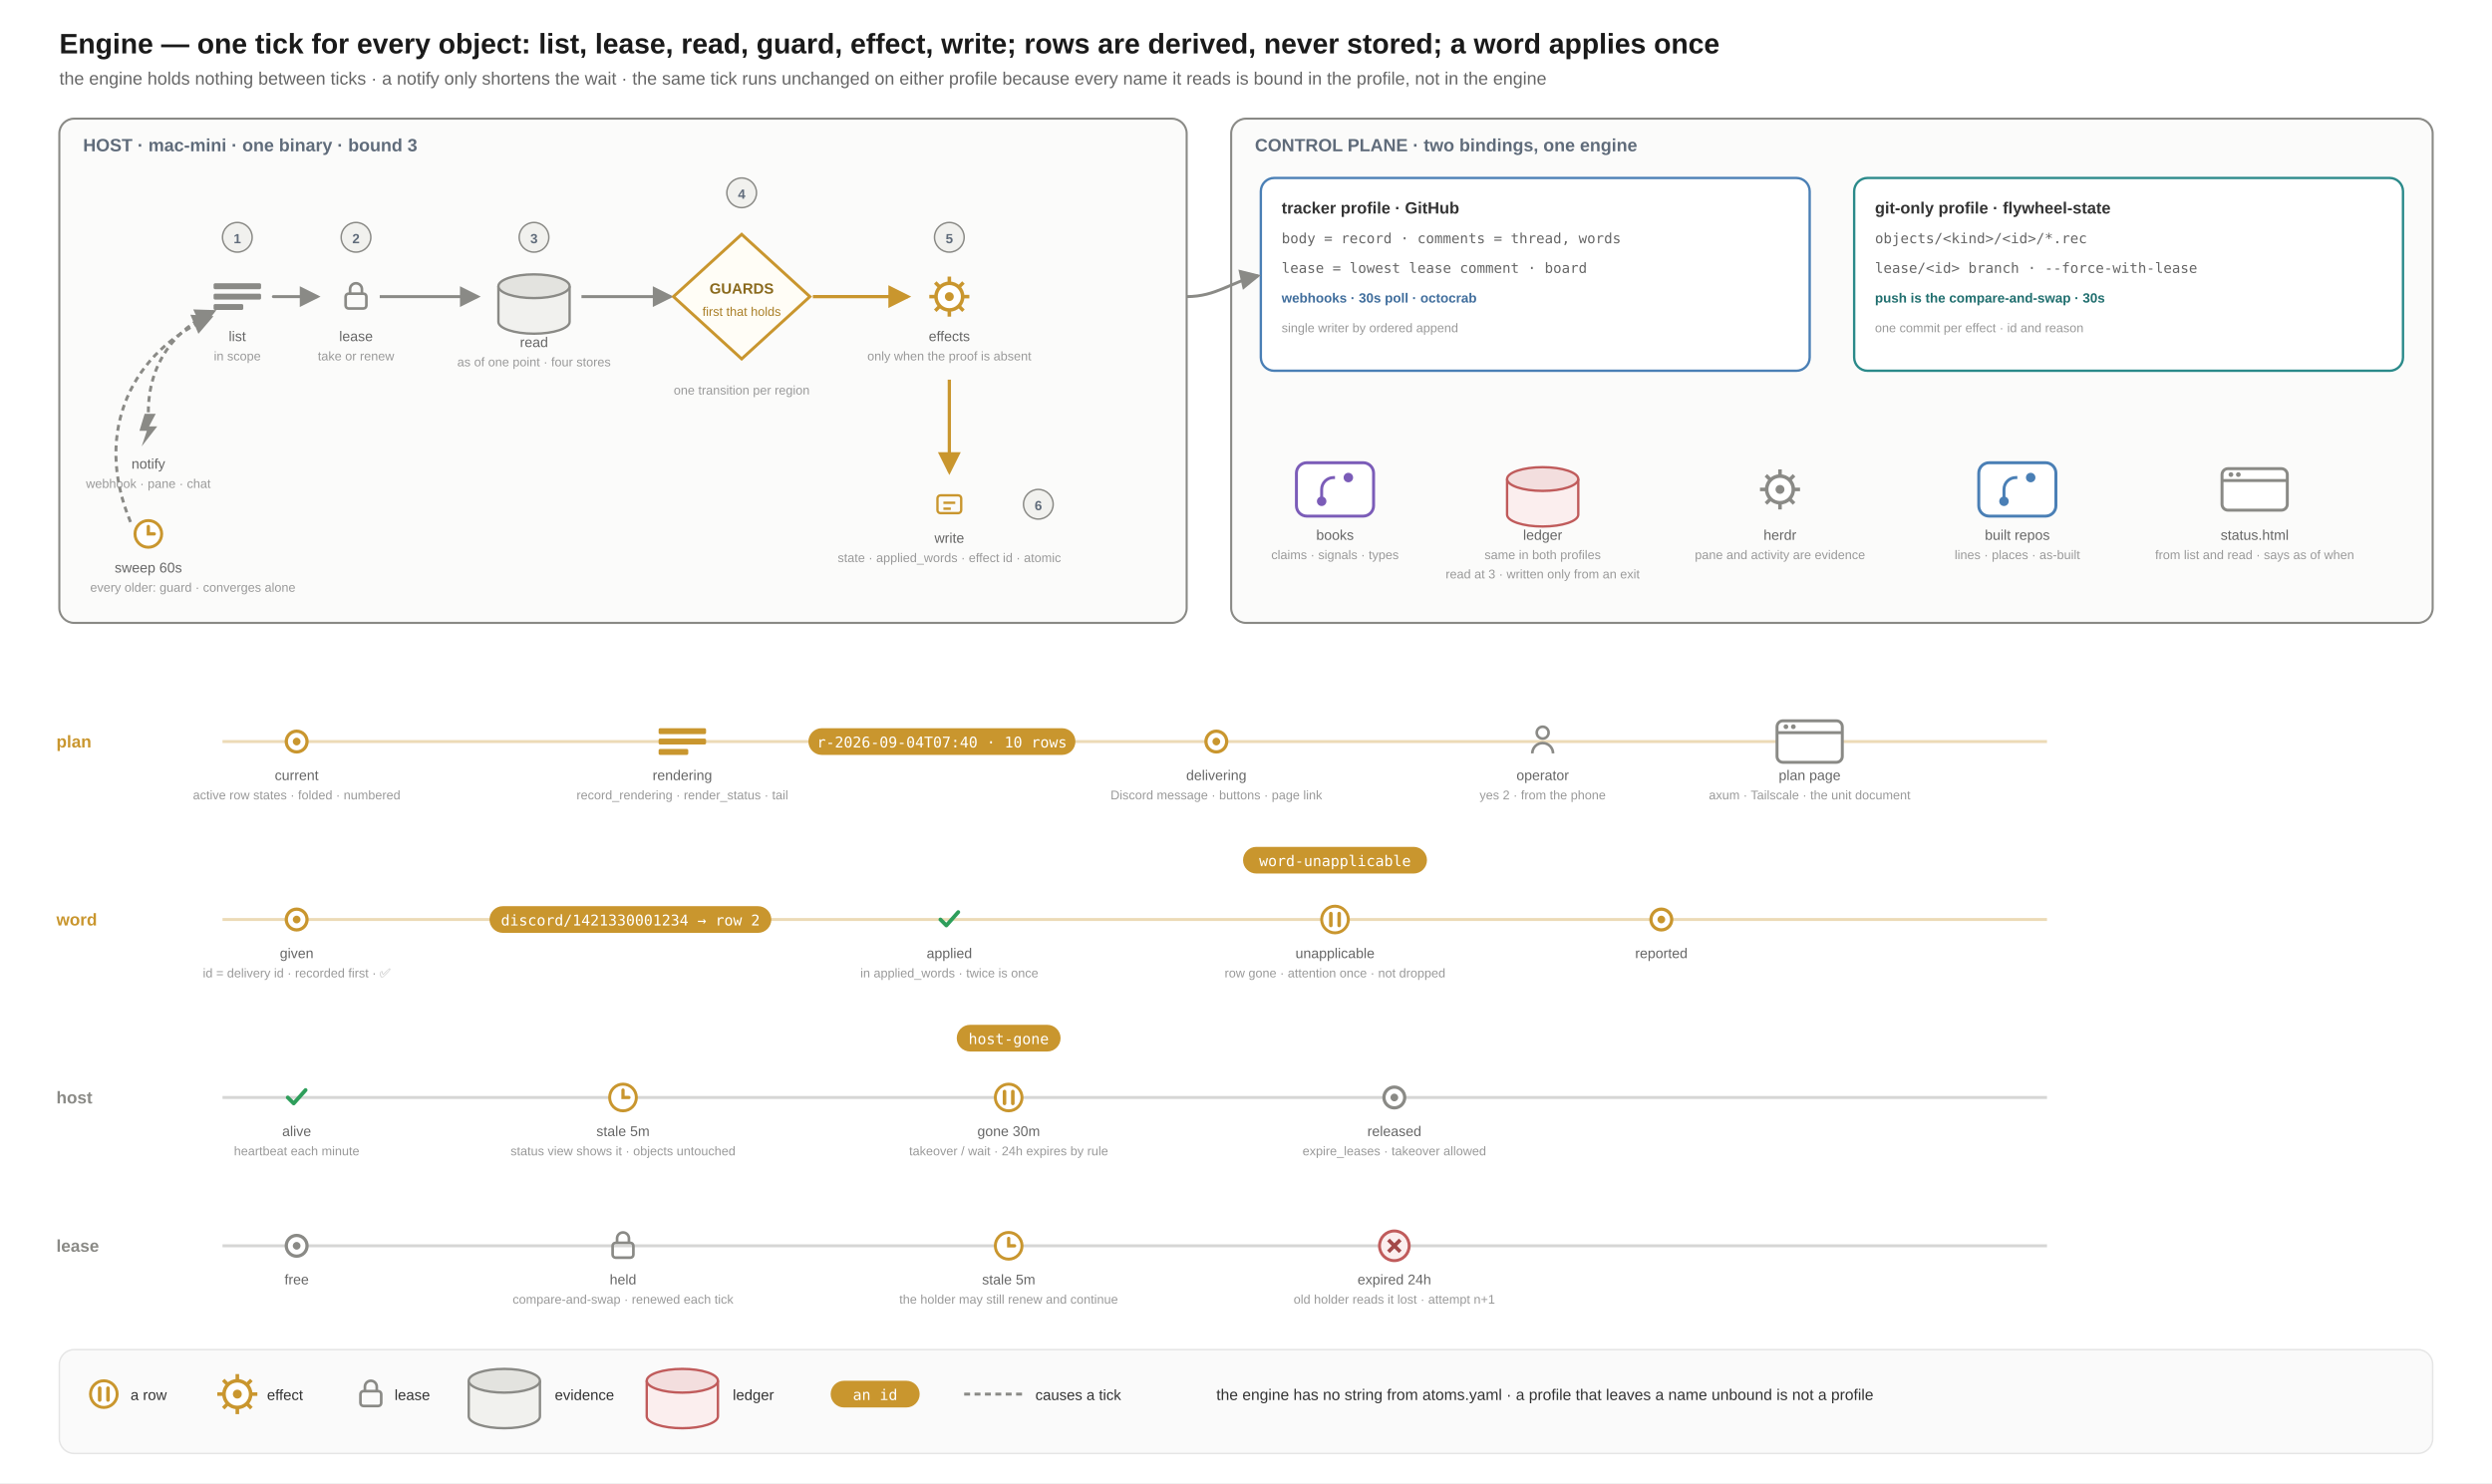
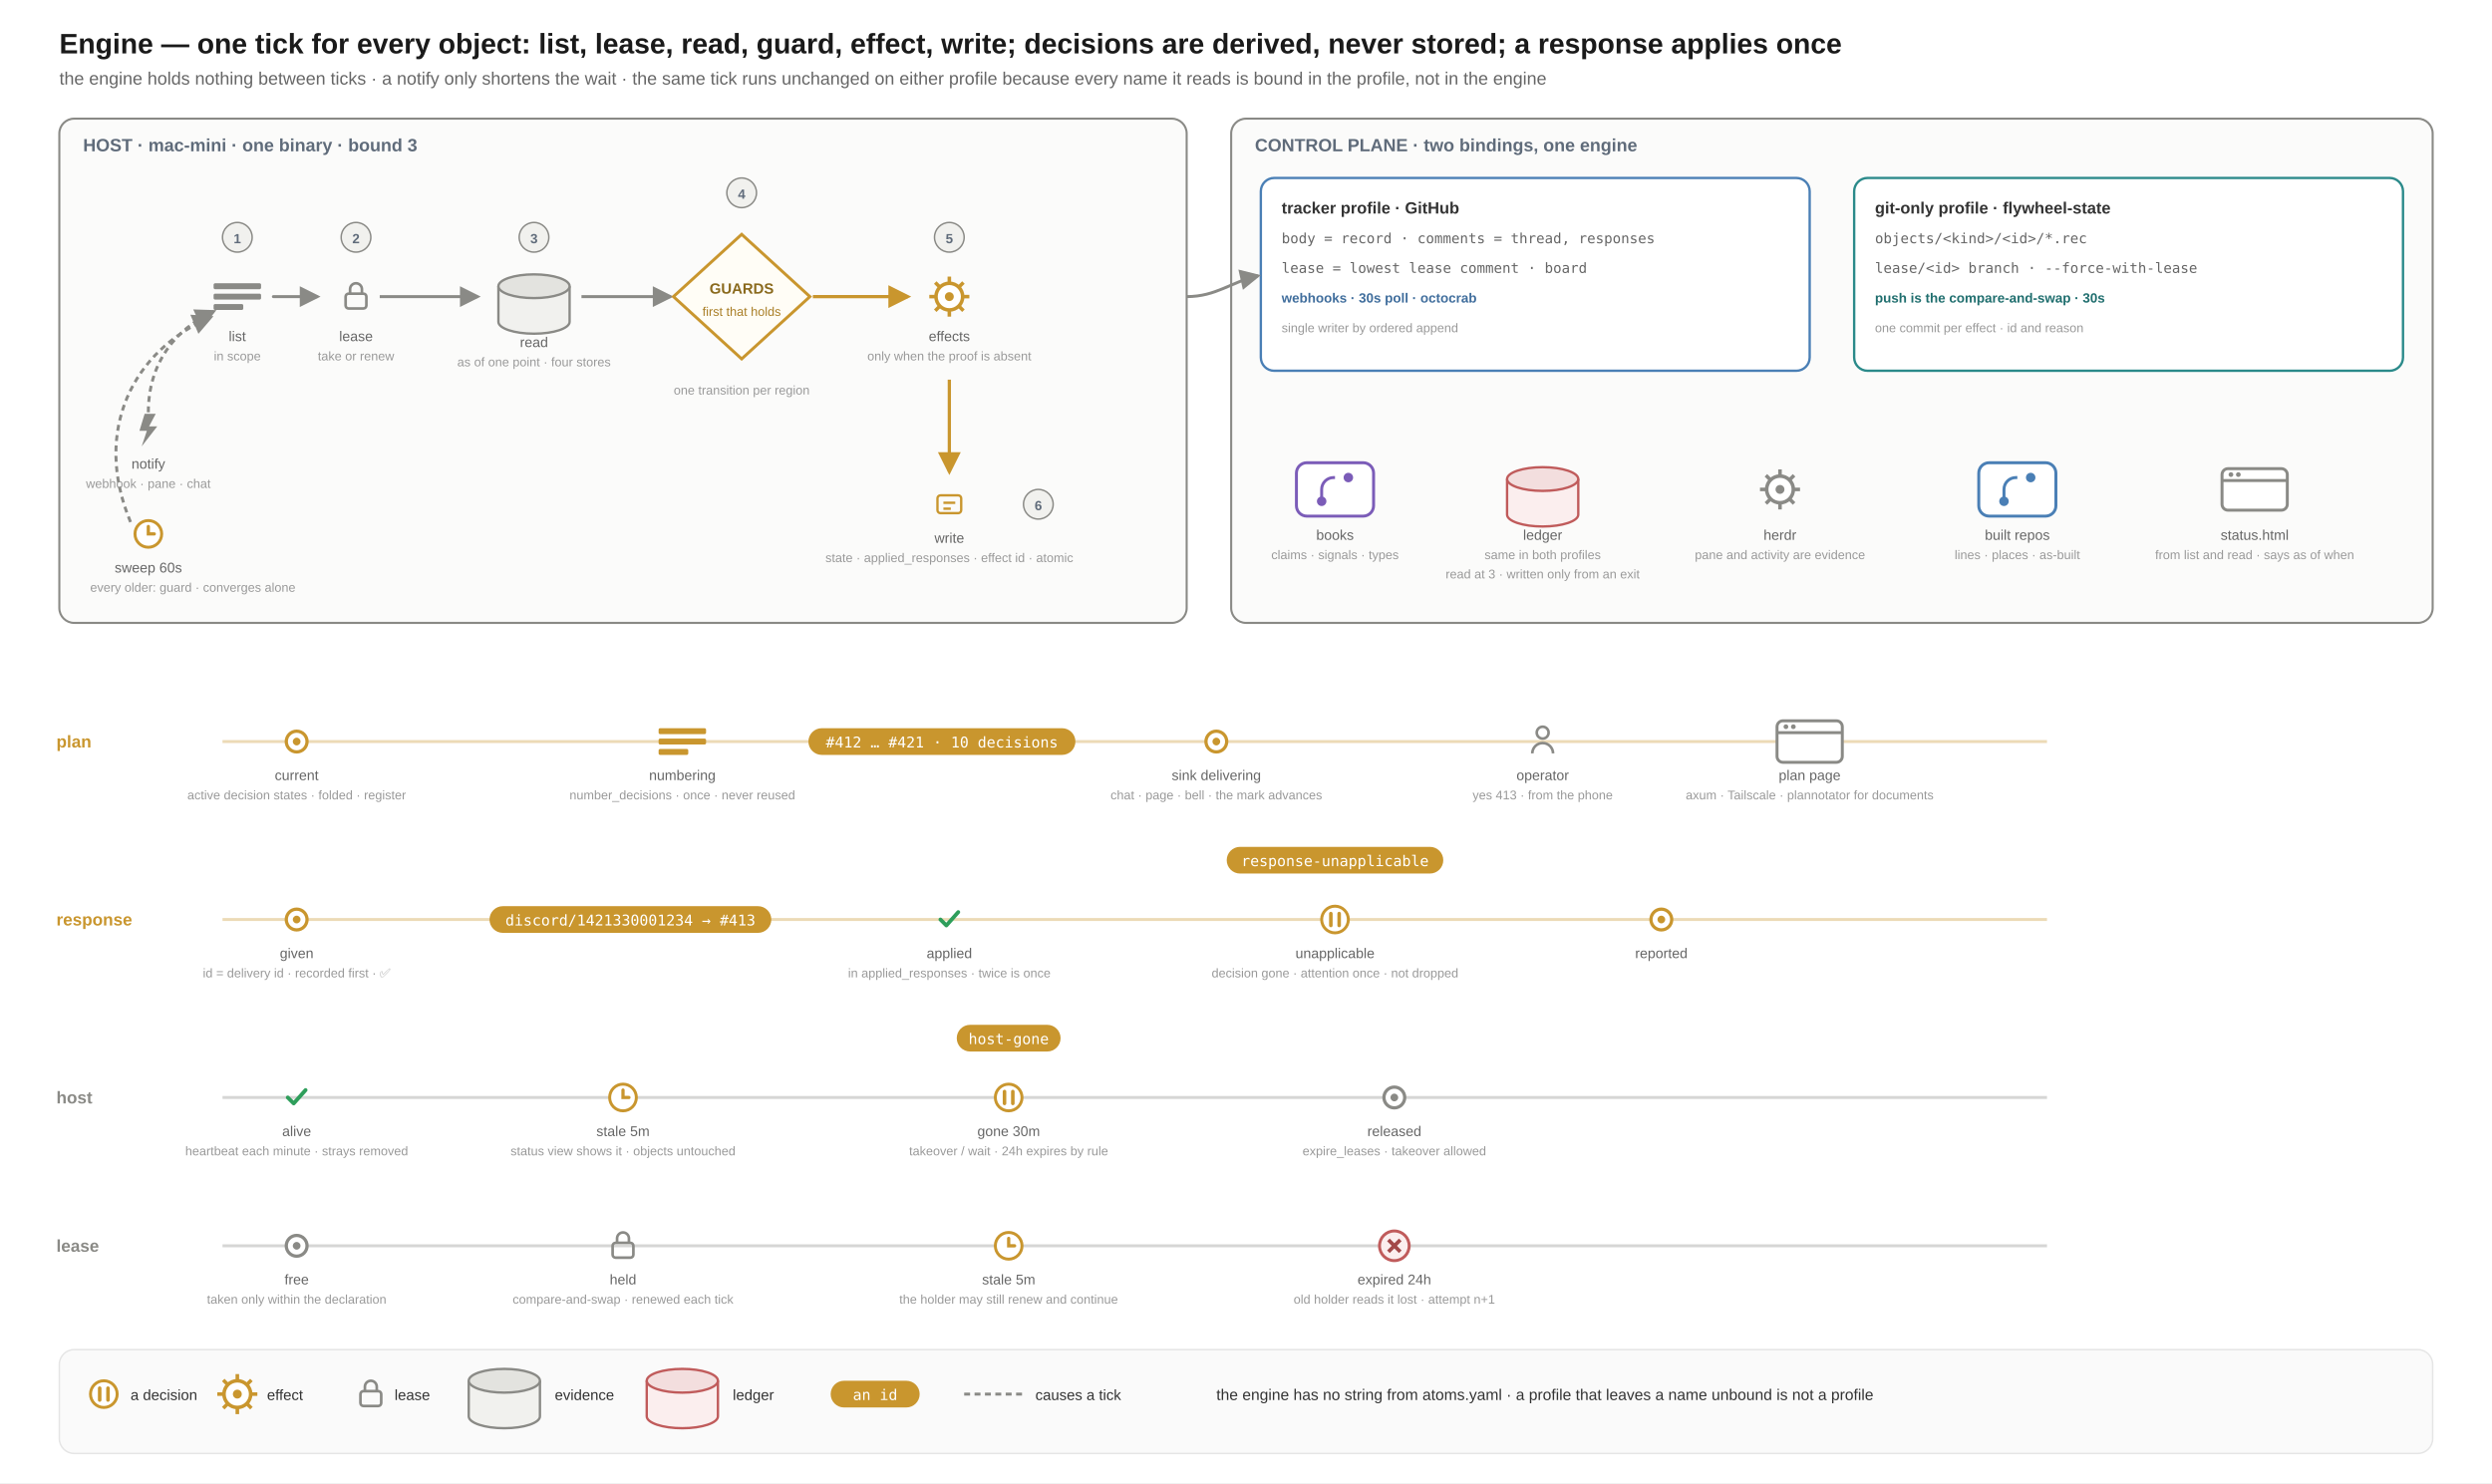
<svg xmlns="http://www.w3.org/2000/svg" viewBox="0 0 1680 1000" font-family="-apple-system, 'Helvetica Neue', Arial, sans-serif">
  <defs>
    <marker id="mN" viewBox="0 0 10 10" refX="8.5" refY="5" markerWidth="7" markerHeight="7" orient="auto-start-reverse">
      <path d="M0 0L10 5L0 10z" fill="#8a8a86" />
    </marker>
    <marker id="mA" viewBox="0 0 10 10" refX="8.5" refY="5" markerWidth="7" markerHeight="7" orient="auto-start-reverse">
      <path d="M0 0L10 5L0 10z" fill="#c9962e" />
    </marker>
    <marker id="mR" viewBox="0 0 10 10" refX="8.5" refY="5" markerWidth="7" markerHeight="7" orient="auto-start-reverse">
      <path d="M0 0L10 5L0 10z" fill="#c05b5b" />
    </marker>
    <marker id="mP" viewBox="0 0 10 10" refX="8.5" refY="5" markerWidth="7" markerHeight="7" orient="auto-start-reverse">
      <path d="M0 0L10 5L0 10z" fill="#7b5cb8" />
    </marker>
    <g id="cyl">
      <path d="M -24 -11 L -24 13 A 24 8 0 0 0 24 13 L 24 -11" fill="#f1f1ee" stroke="#8a8a86" stroke-width="1.6" />
      <ellipse cx="0" cy="-11" rx="24" ry="8" fill="#e3e3df" stroke="#8a8a86" stroke-width="1.6" />
    </g>
    <g id="cylr">
      <path d="M -24 -11 L -24 13 A 24 8 0 0 0 24 13 L 24 -11" fill="#fbeeee" stroke="#c05b5b" stroke-width="1.6" />
      <ellipse cx="0" cy="-11" rx="24" ry="8" fill="#f3dede" stroke="#c05b5b" stroke-width="1.6" />
    </g>
    <g id="gear">
      <circle r="9" fill="#fff" stroke="currentColor" stroke-width="2.4" />
      <circle r="3" fill="currentColor" />
      <g stroke="currentColor" stroke-width="2.4">
        <line y1="-9" y2="-13.5" />
        <line y1="9" y2="13.5" />
        <line x1="-9" x2="-13.5" />
        <line x1="9" x2="13.5" />
        <line x1="-6.4" y1="-6.4" x2="-9.5" y2="-9.5" />
        <line x1="6.4" y1="6.4" x2="9.5" y2="9.5" />
        <line x1="-6.4" y1="6.4" x2="-9.5" y2="9.5" />
        <line x1="6.4" y1="-6.4" x2="9.5" y2="-9.5" />
      </g>
    </g>
    <g id="repo">
      <rect x="-26" y="-18" width="52" height="36" rx="7" fill="#fff" stroke="currentColor" stroke-width="2" />
      <circle cx="-9" cy="8" r="3.2" fill="currentColor" />
      <circle cx="9" cy="-8" r="3.2" fill="currentColor" />
      <path d="M -9 8 v-8 a 8 8 0 0 1 8 -8 h 1" fill="none" stroke="currentColor" stroke-width="2" />
    </g>
    <g id="pause">
      <circle r="9" fill="#fff" stroke="#c9962e" stroke-width="2" />
      <line x1="-2.8" y1="-4" x2="-2.8" y2="4" stroke="#c9962e" stroke-width="2.4" stroke-linecap="round" />
      <line x1="2.8" y1="-4" x2="2.8" y2="4" stroke="#c9962e" stroke-width="2.4" stroke-linecap="round" />
    </g>
    <g id="check" fill="none" stroke="#2e9e5b" stroke-width="2.6" stroke-linecap="round" stroke-linejoin="round">
      <path d="M -6 0 L -2 4 L 6 -5" />
    </g>
    <g id="marker">
      <circle r="7" fill="#fff" stroke="currentColor" stroke-width="2.2" />
      <circle r="2.6" fill="currentColor" />
    </g>
    <g id="cross">
      <circle r="10" fill="#fbeeee" stroke="#c05b5b" stroke-width="2" />
      <path d="M -4 -4 l 8 8 M 4 -4 l -8 8" fill="none" stroke="#a34848" stroke-width="2.5" />
    </g>
    <g id="row" stroke="currentColor" stroke-width="1.6" fill="none">
      <rect x="-8" y="-6" width="16" height="12" rx="2" />
      <line x1="-4" y1="-1" x2="4" y2="-1" />
      <line x1="-4" y1="3" x2="1" y2="3" />
    </g>
    <g id="rows" fill="currentColor">
      <rect x="-16" y="-9" width="32" height="4" rx="1" />
      <rect x="-16" y="-2" width="32" height="4" rx="1" />
      <rect x="-16" y="5" width="20" height="4" rx="1" />
    </g>
    <g id="key">
      <rect x="-7" y="-2" width="14" height="10" rx="2" fill="none" stroke="currentColor" stroke-width="1.8" />
      <path d="M -4 -2 v-3 a 4 4 0 0 1 8 0 v3" fill="none" stroke="currentColor" stroke-width="1.8" />
    </g>
    <g id="person">
      <circle cy="-6" r="4" fill="#fff" stroke="currentColor" stroke-width="1.8" />
      <path d="M -7 8 a 7 7 0 0 1 14 0" fill="none" stroke="currentColor" stroke-width="1.8" />
    </g>
    <g id="browser">
      <rect x="-22" y="-14" width="44" height="28" rx="4" fill="#fff" stroke="currentColor" stroke-width="2" />
      <line x1="-22" y1="-6" x2="22" y2="-6" stroke="currentColor" stroke-width="2" />
      <circle cx="-16" cy="-10" r="1.6" fill="currentColor" />
      <circle cx="-11" cy="-10" r="1.6" fill="currentColor" />
    </g>
    <g id="clock">
      <circle r="9" fill="#fff" stroke="#c9962e" stroke-width="2" />
      <path d="M 0 -5 V 0 H 4" fill="none" stroke="#c9962e" stroke-width="2.2" stroke-linecap="round" />
    </g>
    <g id="bolt">
      <polygon points="-2.5,-11 5,-11 0.5,-2.5 6,-2.5 -4.5,11 -1,0.5 -6,0.5" fill="currentColor" />
    </g>
  </defs>
  <rect width="1680" height="1000" fill="#fff" />
-   <text x="40" y="36" font-size="19" font-weight="700" fill="#1a1a1a">Engine — one tick for every object: list, lease, read, guard, effect, write; rows are derived, never stored; a word applies once</text>
+   <text x="40" y="36" font-size="19" font-weight="700" fill="#1a1a1a">Engine — one tick for every object: list, lease, read, guard, effect, write; decisions are derived, never stored; a response applies once</text>
  <text x="40" y="57" font-size="12" fill="#666">the engine holds nothing between ticks · a notify only shortens the wait · the same tick runs unchanged on either profile because every name it reads is bound in the profile, not in the engine</text>
  <rect x="40" y="80" width="760" height="340" rx="10" fill="#fbfbfa" stroke="#8a8a86" stroke-width="1.4" />
  <text x="56" y="102" font-size="12" font-weight="700" fill="#5f6b7a">HOST · mac-mini · one binary · bound 3</text>
  <use href="#rows" x="160" y="200" color="#8a8a86" />
  <circle cx="160" cy="160" r="10" fill="#f1f1ee" stroke="#8a8a86" />
  <text x="160" y="164" font-size="9" font-weight="700" fill="#5f6b7a" text-anchor="middle">1</text>
  <text x="160" y="230" font-size="9.5" fill="#666" text-anchor="middle">list</text>
  <text x="160" y="243" font-size="8.5" fill="#999" text-anchor="middle">in scope</text>
  <path d="M 186 200 C 180 200, 190 200, 214 200" fill="none" stroke="#8a8a86" stroke-width="2" marker-end="url(#mN)" />
  <use href="#key" x="240" y="200" color="#8a8a86" />
  <circle cx="240" cy="160" r="10" fill="#f1f1ee" stroke="#8a8a86" />
  <text x="240" y="164" font-size="9" font-weight="700" fill="#5f6b7a" text-anchor="middle">2</text>
  <text x="240" y="230" font-size="9.5" fill="#666" text-anchor="middle">lease</text>
  <text x="240" y="243" font-size="8.5" fill="#999" text-anchor="middle">take or renew</text>
  <path d="M 256 200 C 290 200, 300 200, 322 200" fill="none" stroke="#8a8a86" stroke-width="2" marker-end="url(#mN)" />
  <use href="#cyl" x="360" y="204" />
  <circle cx="360" cy="160" r="10" fill="#f1f1ee" stroke="#8a8a86" />
  <text x="360" y="164" font-size="9" font-weight="700" fill="#5f6b7a" text-anchor="middle">3</text>
  <text x="360" y="234" font-size="9.5" fill="#666" text-anchor="middle">read</text>
  <text x="360" y="247" font-size="8.5" fill="#999" text-anchor="middle">as of one point · four stores</text>
  <path d="M 392 200 C 420 200, 430 200, 452 200" fill="none" stroke="#8a8a86" stroke-width="2" marker-end="url(#mN)" />
  <polygon points="500,158 546,200 500,242 454,200" fill="#fffdf6" stroke="#c9962e" stroke-width="2" />
  <text x="500" y="198" font-size="10" font-weight="700" fill="#8a6a1d" text-anchor="middle">GUARDS</text>
  <text x="500" y="213" font-size="8.5" fill="#a97e26" text-anchor="middle">first that holds</text>
  <circle cx="500" cy="130" r="10" fill="#f1f1ee" stroke="#8a8a86" />
  <text x="500" y="134" font-size="9" font-weight="700" fill="#5f6b7a" text-anchor="middle">4</text>
  <text x="500" y="266" font-size="8.5" fill="#999" text-anchor="middle">one transition per region</text>
  <path d="M 548 200 C 580 200, 590 200, 612 200" fill="none" stroke="#c9962e" stroke-width="2.2" marker-end="url(#mA)" />
  <use href="#gear" x="640" y="200" color="#c9962e" />
  <circle cx="640" cy="160" r="10" fill="#f1f1ee" stroke="#8a8a86" />
  <text x="640" y="164" font-size="9" font-weight="700" fill="#5f6b7a" text-anchor="middle">5</text>
  <text x="640" y="230" font-size="9.5" fill="#666" text-anchor="middle">effects</text>
  <text x="640" y="243" font-size="8.5" fill="#999" text-anchor="middle">only when the proof is absent</text>
  <path d="M 640 256 C 640 290, 640 300, 640 318" fill="none" stroke="#c9962e" stroke-width="2.2" marker-end="url(#mA)" />
  <use href="#row" x="640" y="340" color="#c9962e" />
  <circle cx="700" cy="340" r="10" fill="#f1f1ee" stroke="#8a8a86" />
  <text x="700" y="344" font-size="9" font-weight="700" fill="#5f6b7a" text-anchor="middle">6</text>
  <text x="640" y="366" font-size="9.5" fill="#666" text-anchor="middle">write</text>
-   <text x="640" y="379" font-size="8.5" fill="#999" text-anchor="middle">state · applied_words · effect id · atomic</text>
+   <text x="640" y="379" font-size="8.5" fill="#999" text-anchor="middle">state · applied_responses · effect id · atomic</text>
  <use href="#bolt" x="100" y="290" color="#8a8a86" />
  <text x="100" y="316" font-size="9.5" fill="#666" text-anchor="middle">notify</text>
  <text x="100" y="329" font-size="8.5" fill="#999" text-anchor="middle">webhook · pane · chat</text>
  <use href="#clock" x="100" y="360" />
  <text x="100" y="386" font-size="9.5" fill="#666" text-anchor="middle">sweep 60s</text>
  <text x="130" y="399" font-size="8.5" fill="#999" text-anchor="middle">every older: guard · converges alone</text>
  <path d="M 100 278 C 100 245, 118 222, 144 210" fill="none" stroke="#8a8a86" stroke-width="2" stroke-dasharray="4 3" marker-end="url(#mN)" />
  <path d="M 88 352 C 62 290, 90 236, 142 214" fill="none" stroke="#8a8a86" stroke-width="2" stroke-dasharray="4 3" marker-end="url(#mN)" />
  <rect x="830" y="80" width="810" height="340" rx="10" fill="#fbfbfa" stroke="#8a8a86" stroke-width="1.4" />
  <text x="846" y="102" font-size="12" font-weight="700" fill="#5f6b7a">CONTROL PLANE · two bindings, one engine</text>
  <rect x="850" y="120" width="370" height="130" rx="9" fill="#fff" stroke="#4a7fb5" stroke-width="1.6" />
  <text x="864" y="144" font-size="11" font-weight="700" fill="#333">tracker profile · GitHub</text>
-   <text x="864" y="164" font-size="9.5" font-family="monospace" fill="#666">body = record · comments = thread, words</text>
+   <text x="864" y="164" font-size="9.5" font-family="monospace" fill="#666">body = record · comments = thread, responses</text>
  <text x="864" y="184" font-size="9.5" font-family="monospace" fill="#666">lease = lowest lease comment · board</text>
  <text x="864" y="204" font-size="9" fill="#3f6d9c" font-weight="700">webhooks · 30s poll · octocrab</text>
  <text x="864" y="224" font-size="8.5" fill="#999">single writer by ordered append</text>
  <rect x="1250" y="120" width="370" height="130" rx="9" fill="#fff" stroke="#2b8a8a" stroke-width="1.6" />
  <text x="1264" y="144" font-size="11" font-weight="700" fill="#333">git-only profile · flywheel-state</text>
  <text x="1264" y="164" font-size="9.5" font-family="monospace" fill="#666">objects/&lt;kind&gt;/&lt;id&gt;/*.rec</text>
  <text x="1264" y="184" font-size="9.5" font-family="monospace" fill="#666">lease/&lt;id&gt; branch · --force-with-lease</text>
  <text x="1264" y="204" font-size="9" fill="#1f6e6e" font-weight="700">push is the compare-and-swap · 30s</text>
  <text x="1264" y="224" font-size="8.5" fill="#999">one commit per effect · id and reason</text>
  <use href="#repo" x="900" y="330" color="#7b5cb8" />
  <text x="900" y="364" font-size="9.5" fill="#666" text-anchor="middle">books</text>
  <text x="900" y="377" font-size="8.5" fill="#999" text-anchor="middle">claims · signals · types</text>
  <use href="#cylr" x="1040" y="334" />
  <text x="1040" y="364" font-size="9.5" fill="#666" text-anchor="middle">ledger</text>
  <text x="1040" y="377" font-size="8.5" fill="#999" text-anchor="middle">same in both profiles</text>
  <text x="1040" y="390" font-size="8.5" fill="#999" text-anchor="middle">read at 3 · written only from an exit</text>
  <use href="#gear" x="1200" y="330" color="#8a8a86" />
  <text x="1200" y="364" font-size="9.5" fill="#666" text-anchor="middle">herdr</text>
  <text x="1200" y="377" font-size="8.5" fill="#999" text-anchor="middle">pane and activity are evidence</text>
  <use href="#repo" x="1360" y="330" color="#4a7fb5" />
  <text x="1360" y="364" font-size="9.5" fill="#666" text-anchor="middle">built repos</text>
  <text x="1360" y="377" font-size="8.5" fill="#999" text-anchor="middle">lines · places · as-built</text>
  <use href="#browser" x="1520" y="330" color="#8a8a86" />
  <text x="1520" y="364" font-size="9.5" fill="#666" text-anchor="middle">status.html</text>
  <text x="1520" y="377" font-size="8.5" fill="#999" text-anchor="middle">from list and read · says as of when</text>
  <path d="M 800 200 C 820 200, 830 190, 848 186" fill="none" stroke="#8a8a86" stroke-width="2" marker-end="url(#mN)" />
  <text x="38" y="504" font-size="11.5" font-weight="700" fill="#c9962e">plan</text>
  <line x1="150" y1="500" x2="1380" y2="500" stroke="#c9962e" stroke-width="2" opacity="0.35" />
  <use href="#marker" x="200" y="500" color="#c9962e" data-state="plan.current" />
  <text x="200" y="526" font-size="9.5" fill="#666" text-anchor="middle">current</text>
-   <text x="200" y="539" font-size="8.5" fill="#999" text-anchor="middle">active row states · folded · numbered</text>
-   <use href="#rows" x="460" y="500" color="#c9962e" data-state="plan.rendering" />
-   <text x="460" y="526" font-size="9.5" fill="#666" text-anchor="middle">rendering</text>
-   <text x="460" y="539" font-size="8.5" fill="#999" text-anchor="middle">record_rendering · render_status · tail</text>
+   <text x="200" y="539" font-size="8.5" fill="#999" text-anchor="middle">active decision states · folded · register</text>
+   <use href="#rows" x="460" y="500" color="#c9962e" data-state="plan.numbering" />
+   <text x="460" y="526" font-size="9.5" fill="#666" text-anchor="middle">numbering</text>
+   <text x="460" y="539" font-size="8.5" fill="#999" text-anchor="middle">number_decisions · once · never reused</text>
  <rect x="545" y="491" width="180" height="18" rx="9" fill="#c9962e" />
-   <text x="635" y="504" font-size="10" font-family="monospace" fill="#fff" text-anchor="middle">r-2026-09-04T07:40 · 10 rows</text>
-   <use href="#marker" x="820" y="500" color="#c9962e" data-state="plan.delivering" />
-   <text x="820" y="526" font-size="9.5" fill="#666" text-anchor="middle">delivering</text>
-   <text x="820" y="539" font-size="8.5" fill="#999" text-anchor="middle">Discord message · buttons · page link</text>
+   <text x="635" y="504" font-size="10" font-family="monospace" fill="#fff" text-anchor="middle">#412 … #421 · 10 decisions</text>
+   <use href="#marker" x="820" y="500" color="#c9962e" data-state="sink.delivering" />
+   <text x="820" y="526" font-size="9.5" fill="#666" text-anchor="middle">sink delivering</text>
+   <text x="820" y="539" font-size="8.5" fill="#999" text-anchor="middle">chat · page · bell · the mark advances</text>
  <use href="#person" x="1040" y="500" color="#8a8a86" />
  <text x="1040" y="526" font-size="9.5" fill="#666" text-anchor="middle">operator</text>
-   <text x="1040" y="539" font-size="8.5" fill="#999" text-anchor="middle">yes 2 · from the phone</text>
+   <text x="1040" y="539" font-size="8.5" fill="#999" text-anchor="middle">yes 413 · from the phone</text>
  <use href="#browser" x="1220" y="500" color="#8a8a86" />
  <text x="1220" y="526" font-size="9.5" fill="#666" text-anchor="middle">plan page</text>
-   <text x="1220" y="539" font-size="8.5" fill="#999" text-anchor="middle">axum · Tailscale · the unit document</text>
-   <text x="38" y="624" font-size="11.5" font-weight="700" fill="#c9962e">word</text>
+   <text x="1220" y="539" font-size="8.5" fill="#999" text-anchor="middle">axum · Tailscale · plannotator for documents</text>
+   <text x="38" y="624" font-size="11.5" font-weight="700" fill="#c9962e">response</text>
  <line x1="150" y1="620" x2="1380" y2="620" stroke="#c9962e" stroke-width="2" opacity="0.35" />
-   <use href="#marker" x="200" y="620" color="#c9962e" data-state="word.given" />
+   <use href="#marker" x="200" y="620" color="#c9962e" data-state="response.given" />
  <text x="200" y="646" font-size="9.5" fill="#666" text-anchor="middle">given</text>
  <text x="200" y="659" font-size="8.5" fill="#999" text-anchor="middle">id = delivery id · recorded first · ✅</text>
  <rect x="330" y="611" width="190" height="18" rx="9" fill="#c9962e" />
-   <text x="425" y="624" font-size="10" font-family="monospace" fill="#fff" text-anchor="middle">discord/1421330001234 → row 2</text>
-   <use href="#check" x="640" y="620" data-state="word.applied" />
+   <text x="425" y="624" font-size="10" font-family="monospace" fill="#fff" text-anchor="middle">discord/1421330001234 → #413</text>
+   <use href="#check" x="640" y="620" data-state="response.applied" />
  <text x="640" y="646" font-size="9.5" fill="#666" text-anchor="middle">applied</text>
-   <text x="640" y="659" font-size="8.5" fill="#999" text-anchor="middle">in applied_words · twice is once</text>
-   <use href="#pause" x="900" y="620" data-state="word.unapplicable" />
-   <rect x="838" y="571" width="124" height="18" rx="9" fill="#c9962e" />
-   <text x="900" y="584" font-size="10" font-family="monospace" fill="#fff" text-anchor="middle" data-row="word-unapplicable">word-unapplicable</text>
+   <text x="640" y="659" font-size="8.5" fill="#999" text-anchor="middle">in applied_responses · twice is once</text>
+   <use href="#pause" x="900" y="620" data-state="response.unapplicable" />
+   <rect x="827" y="571" width="146" height="18" rx="9" fill="#c9962e" />
+   <text x="900" y="584" font-size="10" font-family="monospace" fill="#fff" text-anchor="middle" data-decision="response-unapplicable">response-unapplicable</text>
  <text x="900" y="646" font-size="9.5" fill="#666" text-anchor="middle">unapplicable</text>
-   <text x="900" y="659" font-size="8.5" fill="#999" text-anchor="middle">row gone · attention once · not dropped</text>
-   <use href="#marker" x="1120" y="620" color="#c9962e" data-state="word.reported" />
+   <text x="900" y="659" font-size="8.5" fill="#999" text-anchor="middle">decision gone · attention once · not dropped</text>
+   <use href="#marker" x="1120" y="620" color="#c9962e" data-state="response.reported" />
  <text x="1120" y="646" font-size="9.5" fill="#666" text-anchor="middle">reported</text>
  <text x="38" y="744" font-size="11.5" font-weight="700" fill="#8a8a86">host</text>
  <line x1="150" y1="740" x2="1380" y2="740" stroke="#8a8a86" stroke-width="2" opacity="0.35" />
  <use href="#check" x="200" y="740" data-state="host.alive" />
  <text x="200" y="766" font-size="9.5" fill="#666" text-anchor="middle">alive</text>
-   <text x="200" y="779" font-size="8.5" fill="#999" text-anchor="middle">heartbeat each minute</text>
+   <text x="200" y="779" font-size="8.5" fill="#999" text-anchor="middle">heartbeat each minute · strays removed</text>
  <use href="#clock" x="420" y="740" data-state="host.stale" />
  <text x="420" y="766" font-size="9.5" fill="#666" text-anchor="middle">stale 5m</text>
  <text x="420" y="779" font-size="8.5" fill="#999" text-anchor="middle">status view shows it · objects untouched</text>
  <use href="#pause" x="680" y="740" data-state="host.gone" />
  <rect x="645" y="691" width="70" height="18" rx="9" fill="#c9962e" />
-   <text x="680" y="704" font-size="10" font-family="monospace" fill="#fff" text-anchor="middle" data-row="host-gone">host-gone</text>
+   <text x="680" y="704" font-size="10" font-family="monospace" fill="#fff" text-anchor="middle" data-decision="host-gone">host-gone</text>
  <text x="680" y="766" font-size="9.5" fill="#666" text-anchor="middle">gone 30m</text>
  <text x="680" y="779" font-size="8.5" fill="#999" text-anchor="middle">takeover / wait · 24h expires by rule</text>
  <use href="#marker" x="940" y="740" color="#8a8a86" data-state="host.released" />
  <text x="940" y="766" font-size="9.5" fill="#666" text-anchor="middle">released</text>
  <text x="940" y="779" font-size="8.5" fill="#999" text-anchor="middle">expire_leases · takeover allowed</text>
  <text x="38" y="844" font-size="11.5" font-weight="700" fill="#8a8a86">lease</text>
  <line x1="150" y1="840" x2="1380" y2="840" stroke="#8a8a86" stroke-width="2" opacity="0.35" />
  <use href="#marker" x="200" y="840" color="#8a8a86" data-state="lease.free" />
  <text x="200" y="866" font-size="9.5" fill="#666" text-anchor="middle">free</text>
+   <text x="200" y="879" font-size="8.5" fill="#999" text-anchor="middle">taken only within the declaration</text>
  <use href="#key" x="420" y="840" color="#8a8a86" data-state="lease.held" />
  <text x="420" y="866" font-size="9.5" fill="#666" text-anchor="middle">held</text>
  <text x="420" y="879" font-size="8.5" fill="#999" text-anchor="middle">compare-and-swap · renewed each tick</text>
  <use href="#clock" x="680" y="840" data-state="lease.stale" />
  <text x="680" y="866" font-size="9.5" fill="#666" text-anchor="middle">stale 5m</text>
  <text x="680" y="879" font-size="8.5" fill="#999" text-anchor="middle">the holder may still renew and continue</text>
  <use href="#cross" x="940" y="840" data-state="lease.expired" />
  <text x="940" y="866" font-size="9.5" fill="#666" text-anchor="middle">expired 24h</text>
  <text x="940" y="879" font-size="8.5" fill="#999" text-anchor="middle">old holder reads it lost · attempt n+1</text>
  <rect x="40" y="910" width="1600" height="70" rx="10" fill="#fafafa" stroke="#e5e5e5" />
  <use href="#pause" x="70" y="940" />
-   <text x="88" y="944" font-size="10" fill="#333">a row</text>
+   <text x="88" y="944" font-size="10" fill="#333">a decision</text>
  <use href="#gear" x="160" y="940" color="#c9962e" />
  <text x="180" y="944" font-size="10" fill="#333">effect</text>
  <use href="#key" x="250" y="940" color="#8a8a86" />
  <text x="266" y="944" font-size="10" fill="#333">lease</text>
  <use href="#cyl" x="340" y="942" />
  <text x="374" y="944" font-size="10" fill="#333">evidence</text>
  <use href="#cylr" x="460" y="942" />
  <text x="494" y="944" font-size="10" fill="#333">ledger</text>
  <rect x="560" y="931" width="60" height="18" rx="9" fill="#c9962e" />
  <text x="590" y="944" font-size="10" font-family="monospace" fill="#fff" text-anchor="middle">an id</text>
  <line x1="650" y1="940" x2="690" y2="940" stroke="#8a8a86" stroke-width="2" stroke-dasharray="4 3" />
  <text x="698" y="944" font-size="10" fill="#333">causes a tick</text>
  <text x="820" y="944" font-size="10.5" fill="#333">the engine has no string from atoms.yaml · a profile that leaves a name unbound is not a profile</text>
</svg>
